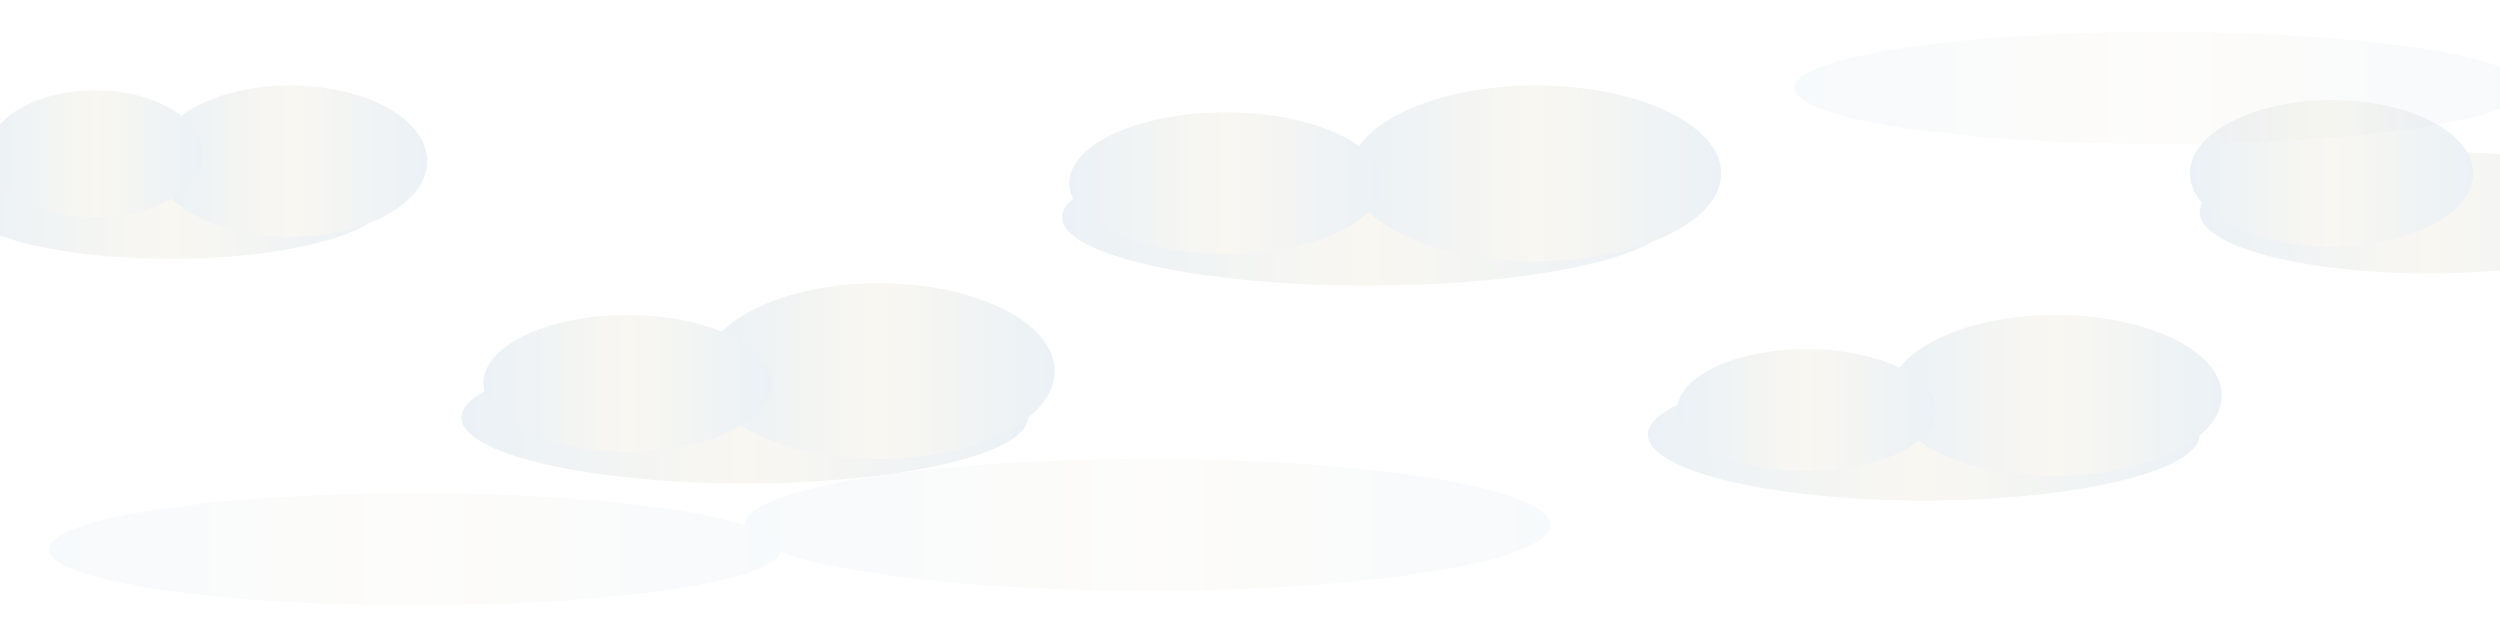
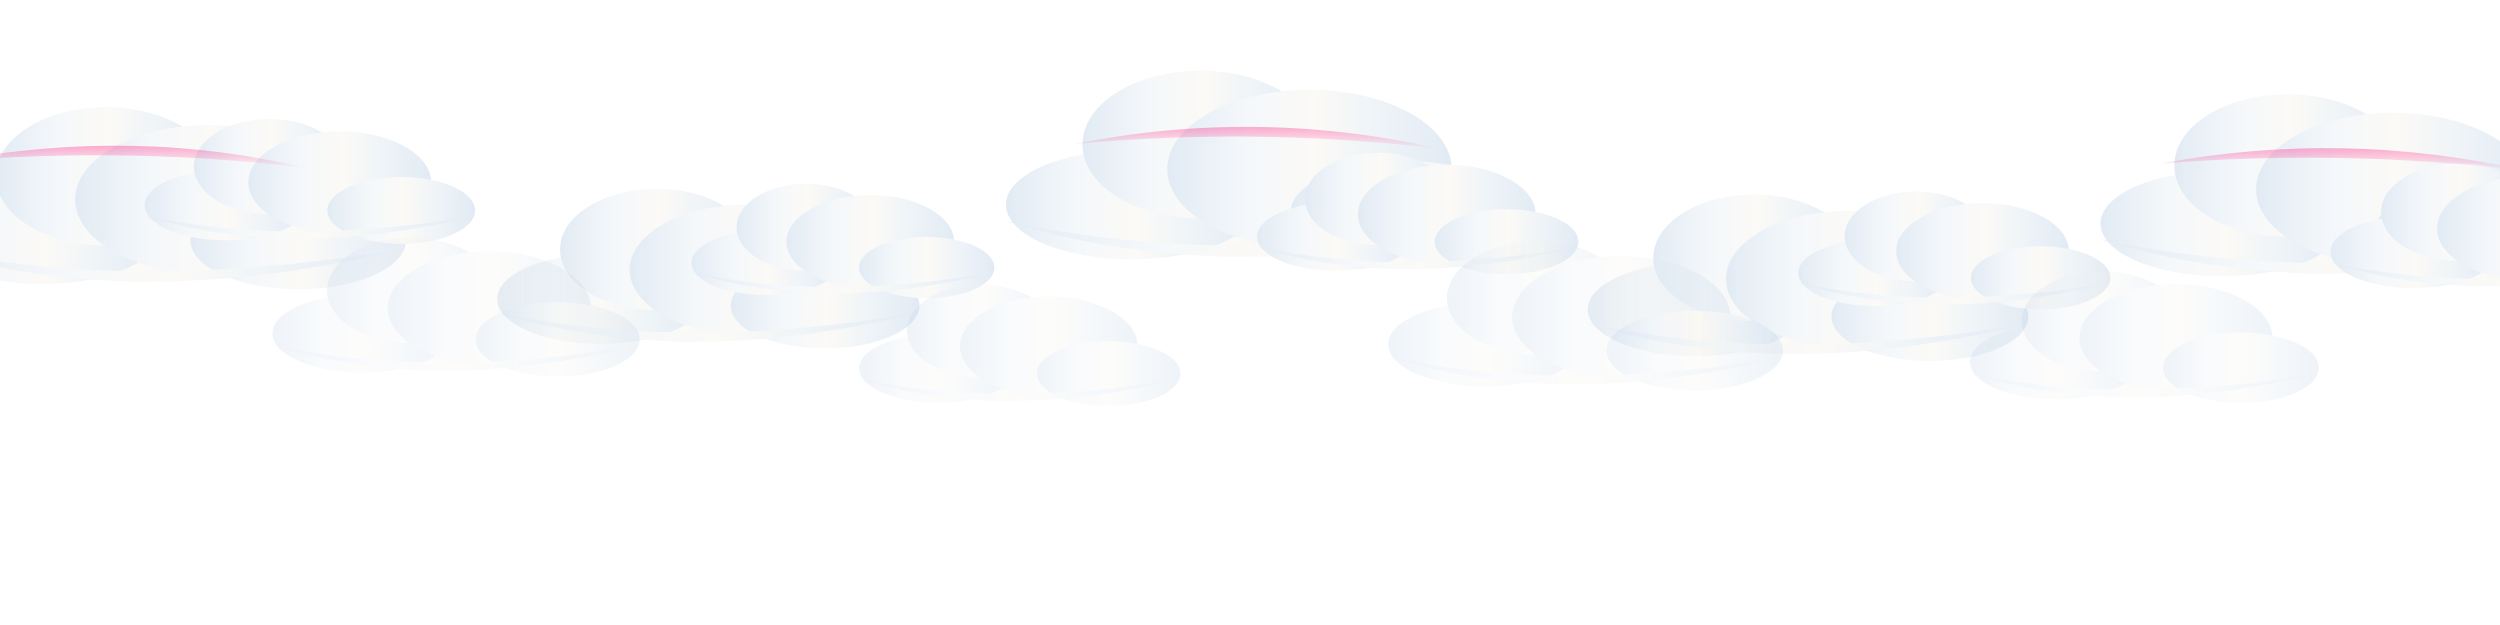
<svg xmlns="http://www.w3.org/2000/svg" viewBox="0 0 2048 512" width="2048" height="512" role="img" aria-label="Loopable translucent Moon City cloud drift layer">
  <defs>
    <linearGradient id="mw-environments-moon-city-clouds-near-clouds" x1="0" y1="0" x2="1" y2="0">
-       <stop offset="0" stop-color="#d7e4ee" />
-       <stop offset="0.5" stop-color="#f3efe4" />
-       <stop offset="1" stop-color="#d7e4ee" />
+       <stop offset="0" stop-color="#b9cee4" />
+       <stop offset="0.28" stop-color="#e6eef5" />
+       <stop offset="0.52" stop-color="#f6f2ea" />
+       <stop offset="0.74" stop-color="#d7e4ee" />
+       <stop offset="1" stop-color="#b9cee4" />
    </linearGradient>
+     <linearGradient id="mw-environments-moon-city-clouds-near-rim" x1="0" y1="0" x2="0" y2="1">
+       <stop offset="0" stop-color="#ff2e88" stop-opacity="0.55" />
+       <stop offset="1" stop-color="#ff2e88" stop-opacity="0" />
+     </linearGradient>
+     <g id="mw-environments-moon-city-clouds-near-puff">
+       <ellipse cx="0" cy="0" rx="120" ry="52" />
+       <ellipse cx="-74" cy="14" rx="92" ry="40" />
+       <ellipse cx="-24" cy="-30" rx="86" ry="54" />
+       <ellipse cx="56" cy="-12" rx="104" ry="58" />
+       <ellipse cx="126" cy="20" rx="84" ry="38" />
+       <path d="M-166 26 Q 0 62 210 26 Q 0 78 -166 26 Z" />
+     </g>
  </defs>
  <g id="mw-environments-moon-city-clouds-near-layer" fill="url(#mw-environments-moon-city-clouds-near-clouds)">
-     <g opacity="0.5">
-       <ellipse cx="140" cy="164" rx="176" ry="48" />
-       <ellipse cx="238" cy="132" rx="112" ry="62" />
-       <ellipse cx="78" cy="126" rx="88" ry="52" />
-       <ellipse cx="610" cy="342" rx="232" ry="54" />
-       <ellipse cx="720" cy="304" rx="144" ry="72" />
-       <ellipse cx="514" cy="314" rx="118" ry="56" />
-       <ellipse cx="1120" cy="178" rx="250" ry="56" />
-       <ellipse cx="1258" cy="142" rx="152" ry="72" />
-       <ellipse cx="1004" cy="150" rx="128" ry="58" />
-       <ellipse cx="1576" cy="356" rx="226" ry="54" />
-       <ellipse cx="1684" cy="324" rx="136" ry="66" />
-       <ellipse cx="1480" cy="336" rx="106" ry="50" />
-       <ellipse cx="1990" cy="174" rx="188" ry="50" />
-       <ellipse cx="1910" cy="142" rx="116" ry="60" />
+     <g opacity="0.42">
+       <use href="#mw-environments-moon-city-clouds-near-puff" transform="translate(112 176) scale(1.05)" />
+       <use href="#mw-environments-moon-city-clouds-near-puff" transform="translate(238 158) scale(0.72)" />
+       <use href="#mw-environments-moon-city-clouds-near-puff" transform="translate(560 232) scale(0.92)" />
+       <use href="#mw-environments-moon-city-clouds-near-puff" transform="translate(676 206) scale(0.66)" />
+       <use href="#mw-environments-moon-city-clouds-near-puff" transform="translate(1010 152) scale(1.12)" />
+       <use href="#mw-environments-moon-city-clouds-near-puff" transform="translate(1146 184) scale(0.7)" />
+       <use href="#mw-environments-moon-city-clouds-near-puff" transform="translate(1460 240) scale(0.96)" />
+       <use href="#mw-environments-moon-city-clouds-near-puff" transform="translate(1586 214) scale(0.68)" />
+       <use href="#mw-environments-moon-city-clouds-near-puff" transform="translate(1900 168) scale(1.08)" />
+       <use href="#mw-environments-moon-city-clouds-near-puff" transform="translate(2032 196) scale(0.74)" />
    </g>
-     <g opacity="0.2">
-       <ellipse cx="940" cy="430" rx="330" ry="54" />
-       <ellipse cx="1770" cy="72" rx="300" ry="46" />
-       <ellipse cx="340" cy="450" rx="300" ry="46" />
+     <g opacity="0.24">
+       <use href="#mw-environments-moon-city-clouds-near-puff" transform="translate(356 262) scale(0.8)" />
+       <use href="#mw-environments-moon-city-clouds-near-puff" transform="translate(820 292) scale(0.7)" />
+       <use href="#mw-environments-moon-city-clouds-near-puff" transform="translate(1280 270) scale(0.86)" />
+       <use href="#mw-environments-moon-city-clouds-near-puff" transform="translate(1740 286) scale(0.76)" />
    </g>
  </g>
+   <g fill="url(#mw-environments-moon-city-clouds-near-rim)" opacity="0.7" pointer-events="none">
+     <path d="M-40 132 Q 112 104 252 138 Q 112 120 -40 132 Z" />
+     <path d="M880 118 Q 1030 88 1180 122 Q 1030 104 880 118 Z" />
+     <path d="M1770 134 Q 1920 106 2070 140 Q 1920 122 1770 134 Z" />
+   </g>
</svg>
